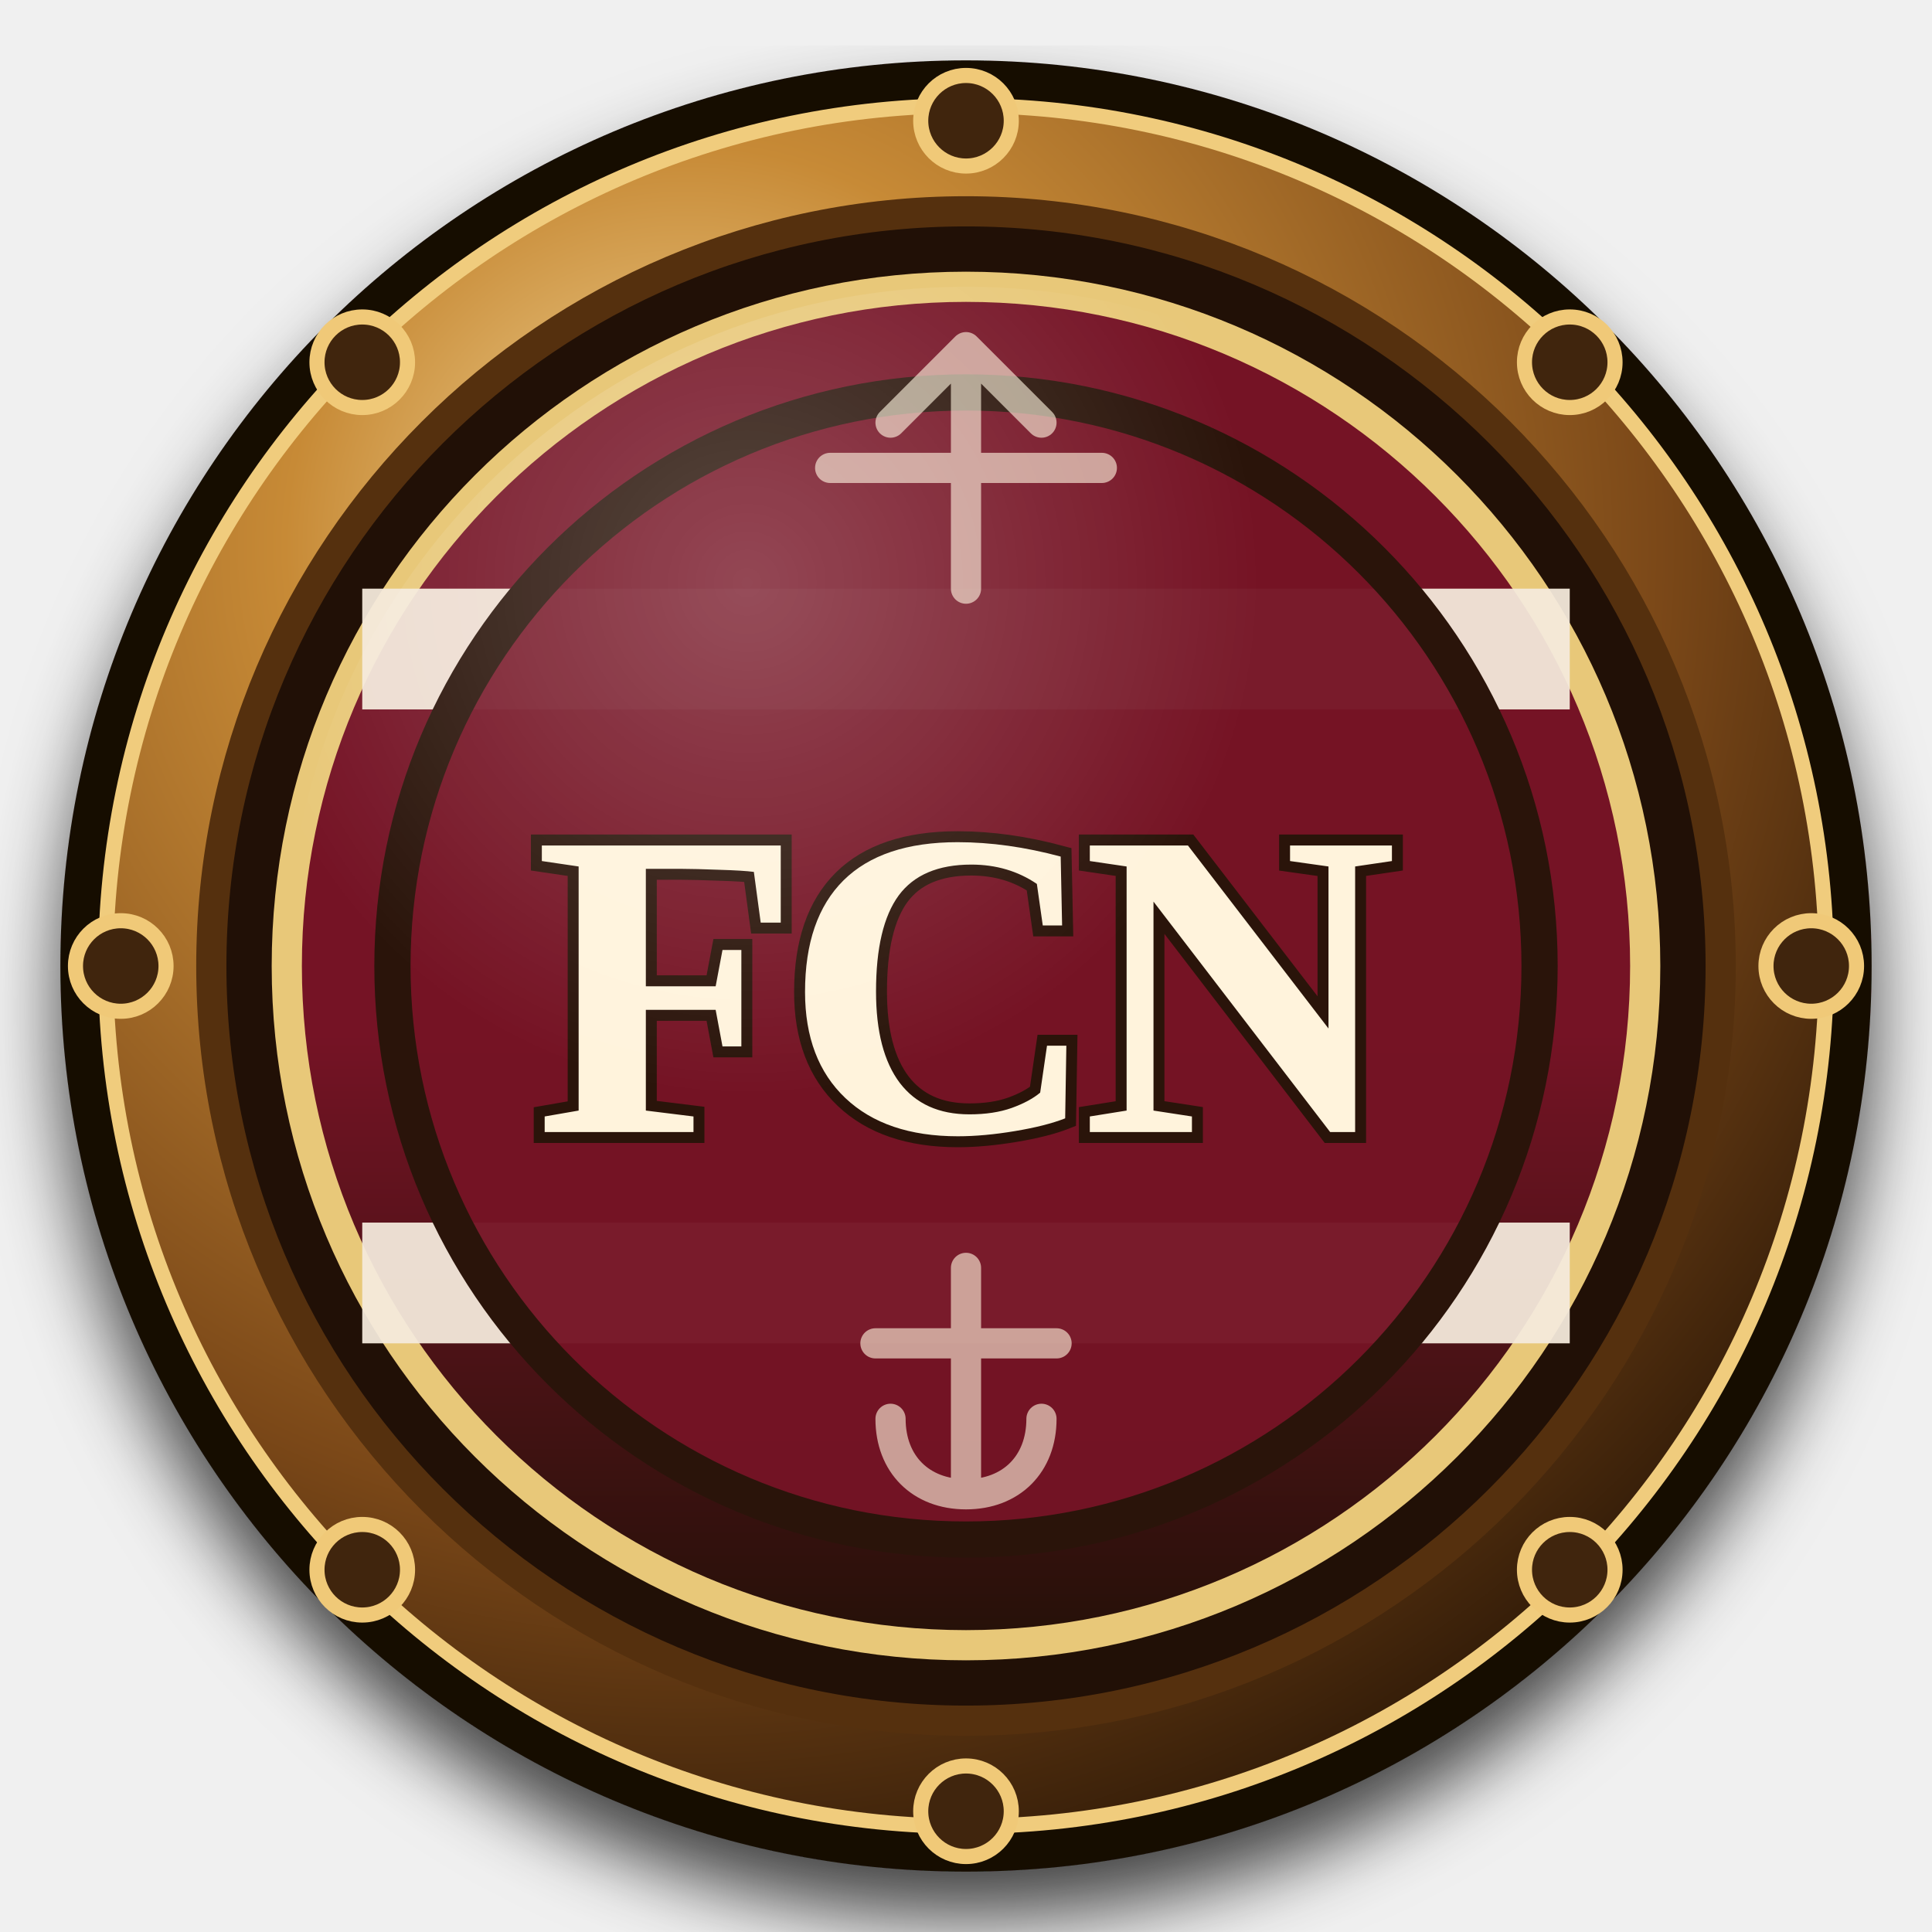
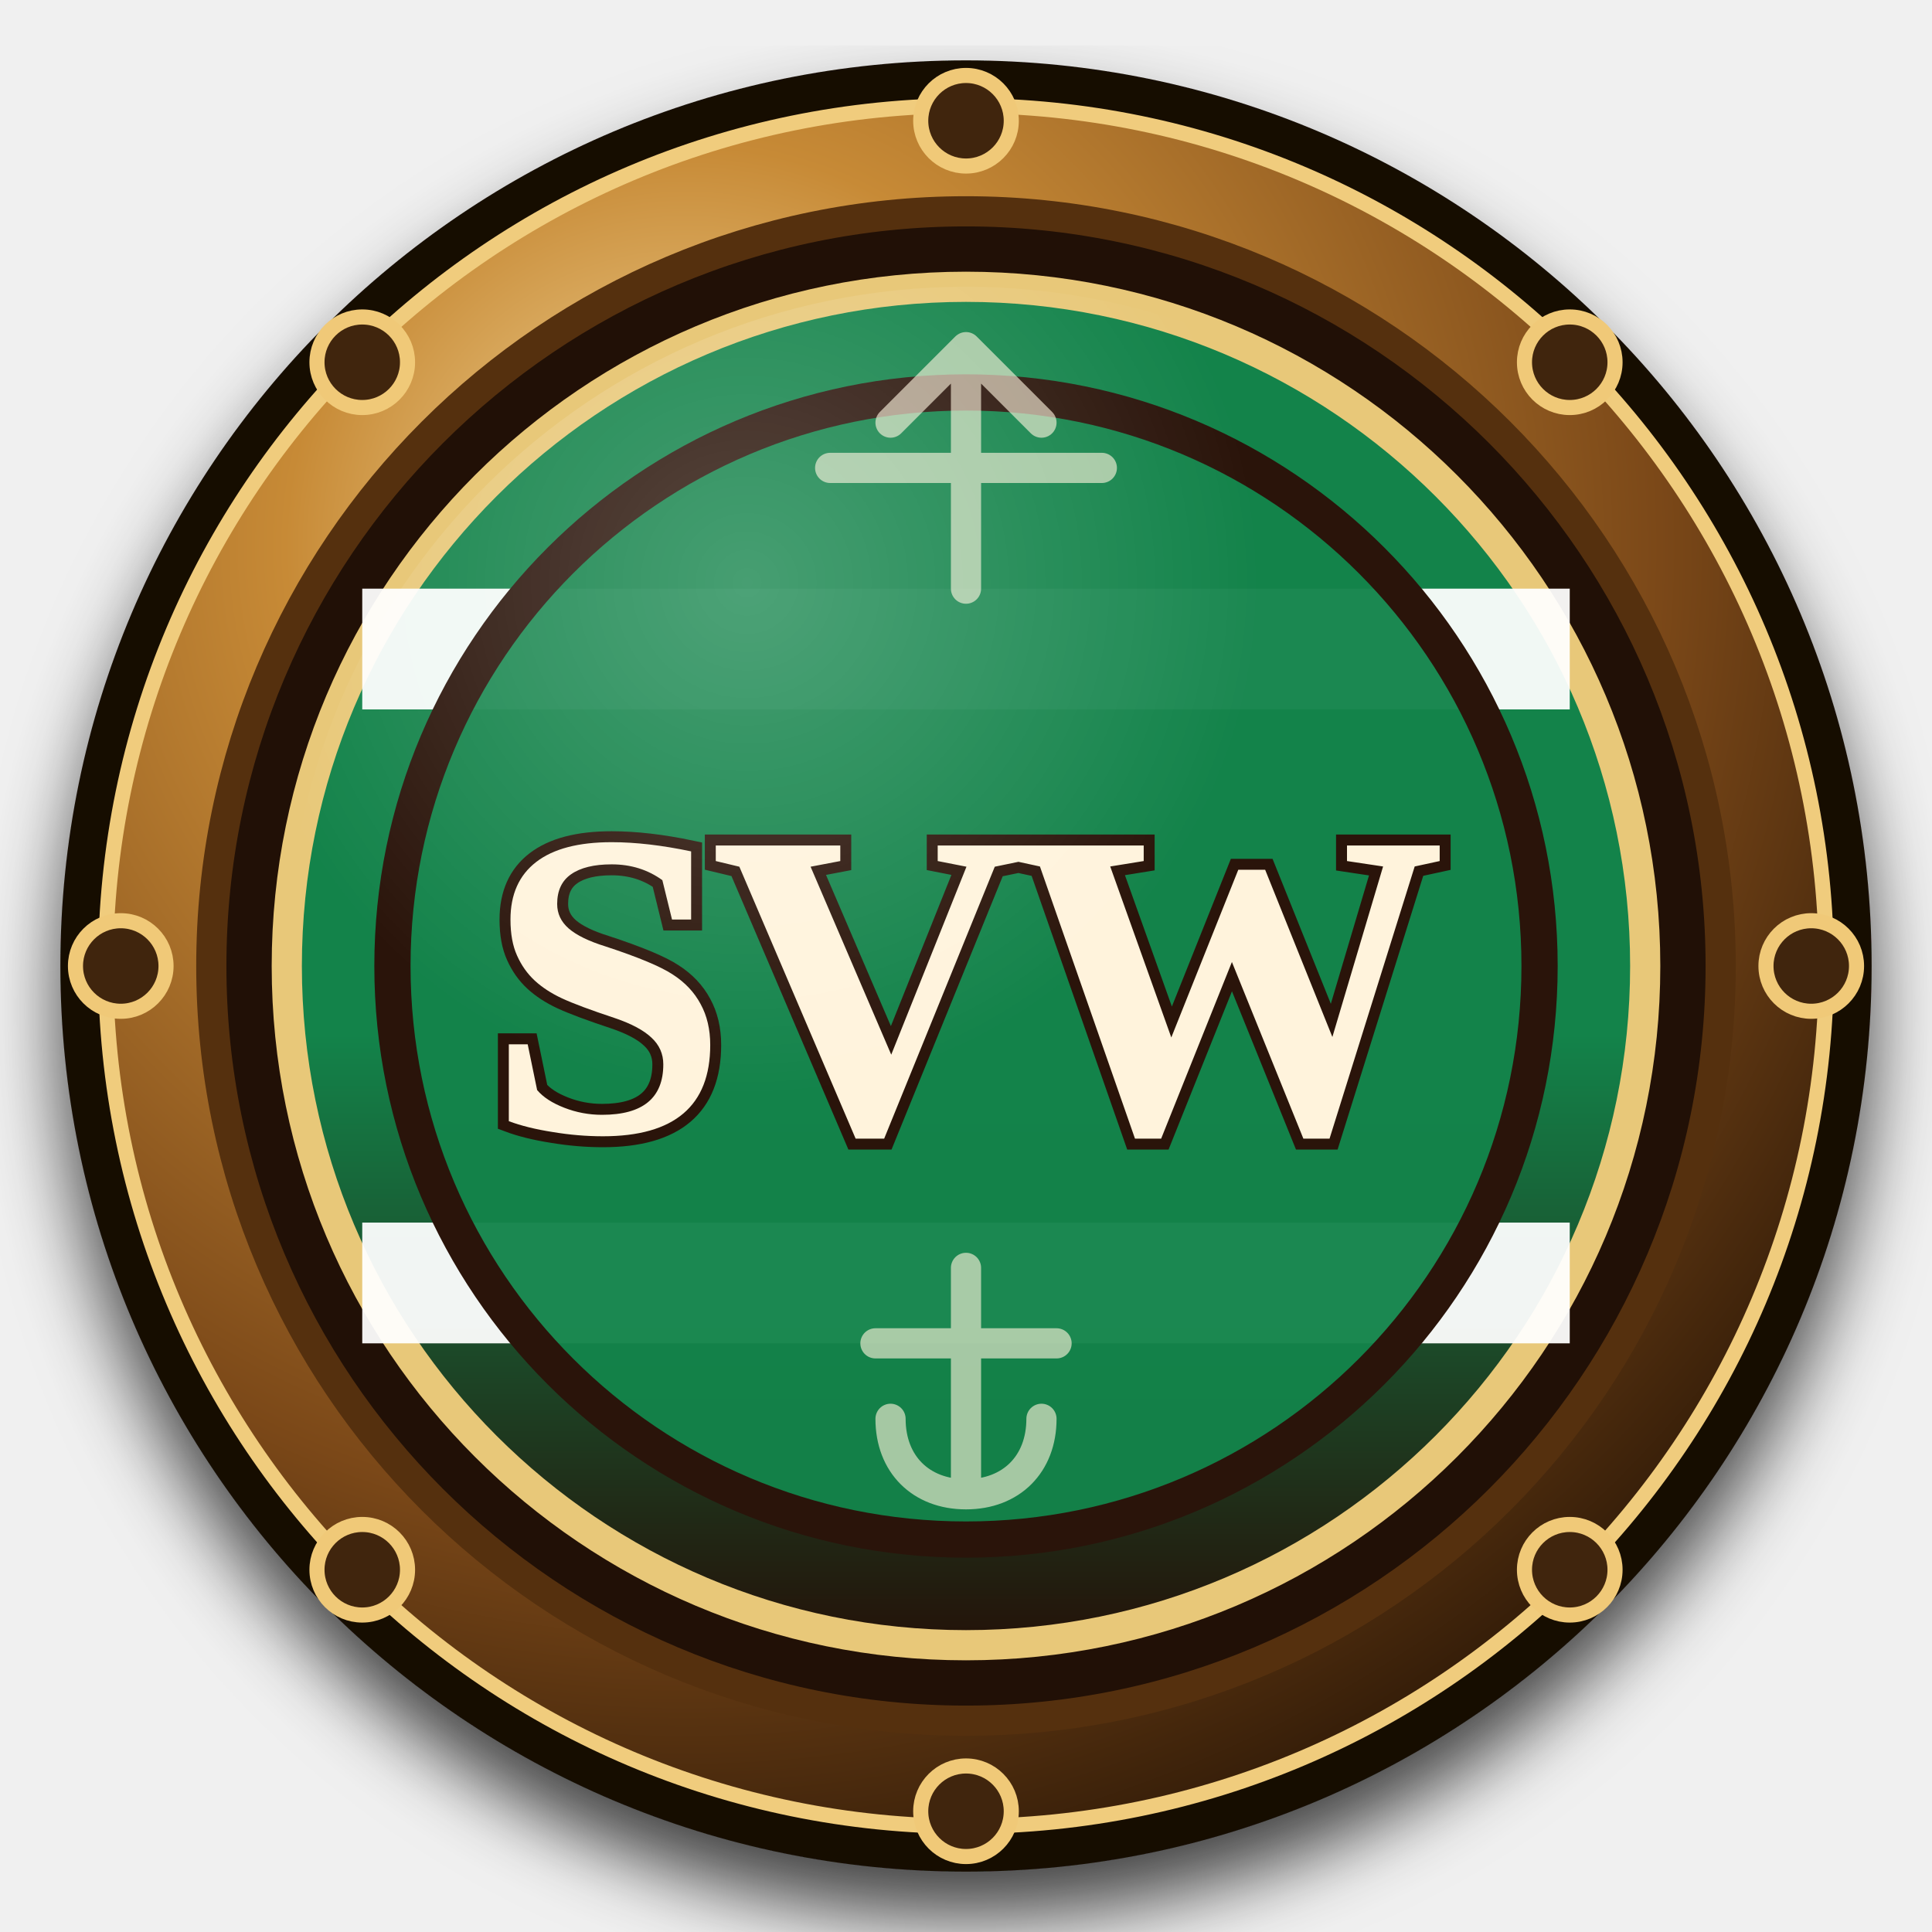
<svg xmlns="http://www.w3.org/2000/svg" viewBox="0 0 128 128" role="img" aria-labelledby="title desc">
  <defs>
    <radialGradient id="metal" cx="34%" cy="26%" r="82%">
      <stop offset="0" stop-color="#f7dda0" />
      <stop offset=".28" stop-color="#c78a36" />
      <stop offset=".68" stop-color="#7b4818" />
      <stop offset="1" stop-color="#291606" />
    </radialGradient>
    <linearGradient id="enamel" x1="0" y1="0" x2="0" y2="1">
-       <stop stop-color="#751325" />
-       <stop offset=".55" stop-color="#751325" />
+       <stop stop-color="#13834a" />
+       <stop offset=".55" stop-color="#13834a" />
      <stop offset="1" stop-color="#241108" />
    </linearGradient>
    <radialGradient id="shine" cx="34%" cy="22%" r="75%">
      <stop offset="0" stop-color="#ffffff" stop-opacity=".22" />
      <stop offset=".5" stop-color="#ffffff" stop-opacity="0" />
    </radialGradient>
    <filter id="shadow">
      <feDropShadow dx="0" dy="3" stdDeviation="2.5" flood-opacity=".72" />
    </filter>
  </defs>
  <circle cx="64" cy="64" r="60" fill="#160b06" filter="url(#shadow)" />
  <circle cx="64" cy="64" r="57" fill="url(#metal)" stroke="#f0cc7d" stroke-width="1" />
  <circle cx="64" cy="64" r="50" fill="#211006" stroke="#55300e" stroke-width="2" />
  <circle cx="64" cy="64" r="45" fill="url(#enamel)" stroke="#e8c879" stroke-width="2" />
-   <path d="M24 43h80M24 85h80" stroke="#f4eadc" stroke-width="8" opacity=".94" />
-   <circle cx="64" cy="64" r="38" fill="#751325" fill-opacity=".96" stroke="#2a140a" stroke-width="2.4" />
+   <path d="M24 43h80M24 85h80" stroke="#ffffff" stroke-width="8" opacity=".94" />
+   <circle cx="64" cy="64" r="38" fill="#13834a" fill-opacity=".96" stroke="#2a140a" stroke-width="2.4" />
  <path d="M55 31h18M64 23v16M59 28l5-5 5 5" fill="none" stroke="#fff3dc" stroke-width="2" stroke-linecap="round" stroke-linejoin="round" opacity=".62" />
-   <text x="64" y="75" text-anchor="middle" fill="#fff3dc" stroke="#2a140a" stroke-width="1.45" paint-order="stroke" font-family="Georgia, 'Times New Roman', serif" font-size="29" font-weight="700" letter-spacing="-1.2">FCN</text>
+   <text x="64" y="75" text-anchor="middle" fill="#fff3dc" stroke="#2a140a" stroke-width="1.45" paint-order="stroke" font-family="Georgia, 'Times New Roman', serif" font-size="29" font-weight="700" letter-spacing="-1.2">SVW</text>
  <path d="M59 94c0 3 2 5 5 5s5-2 5-5M64 84v15M58 89h12" fill="none" stroke="#fff3dc" stroke-width="2" stroke-linecap="round" opacity=".62" />
  <circle cx="64" cy="64" r="45" fill="url(#shine)" />
  <g fill="#40250d" stroke="#f0c978" stroke-width="1">
    <circle cx="64" cy="8" r="3" />
    <circle cx="104" cy="24" r="3" />
    <circle cx="120" cy="64" r="3" />
    <circle cx="104" cy="104" r="3" />
    <circle cx="64" cy="120" r="3" />
    <circle cx="24" cy="104" r="3" />
    <circle cx="8" cy="64" r="3" />
    <circle cx="24" cy="24" r="3" />
  </g>
</svg>
